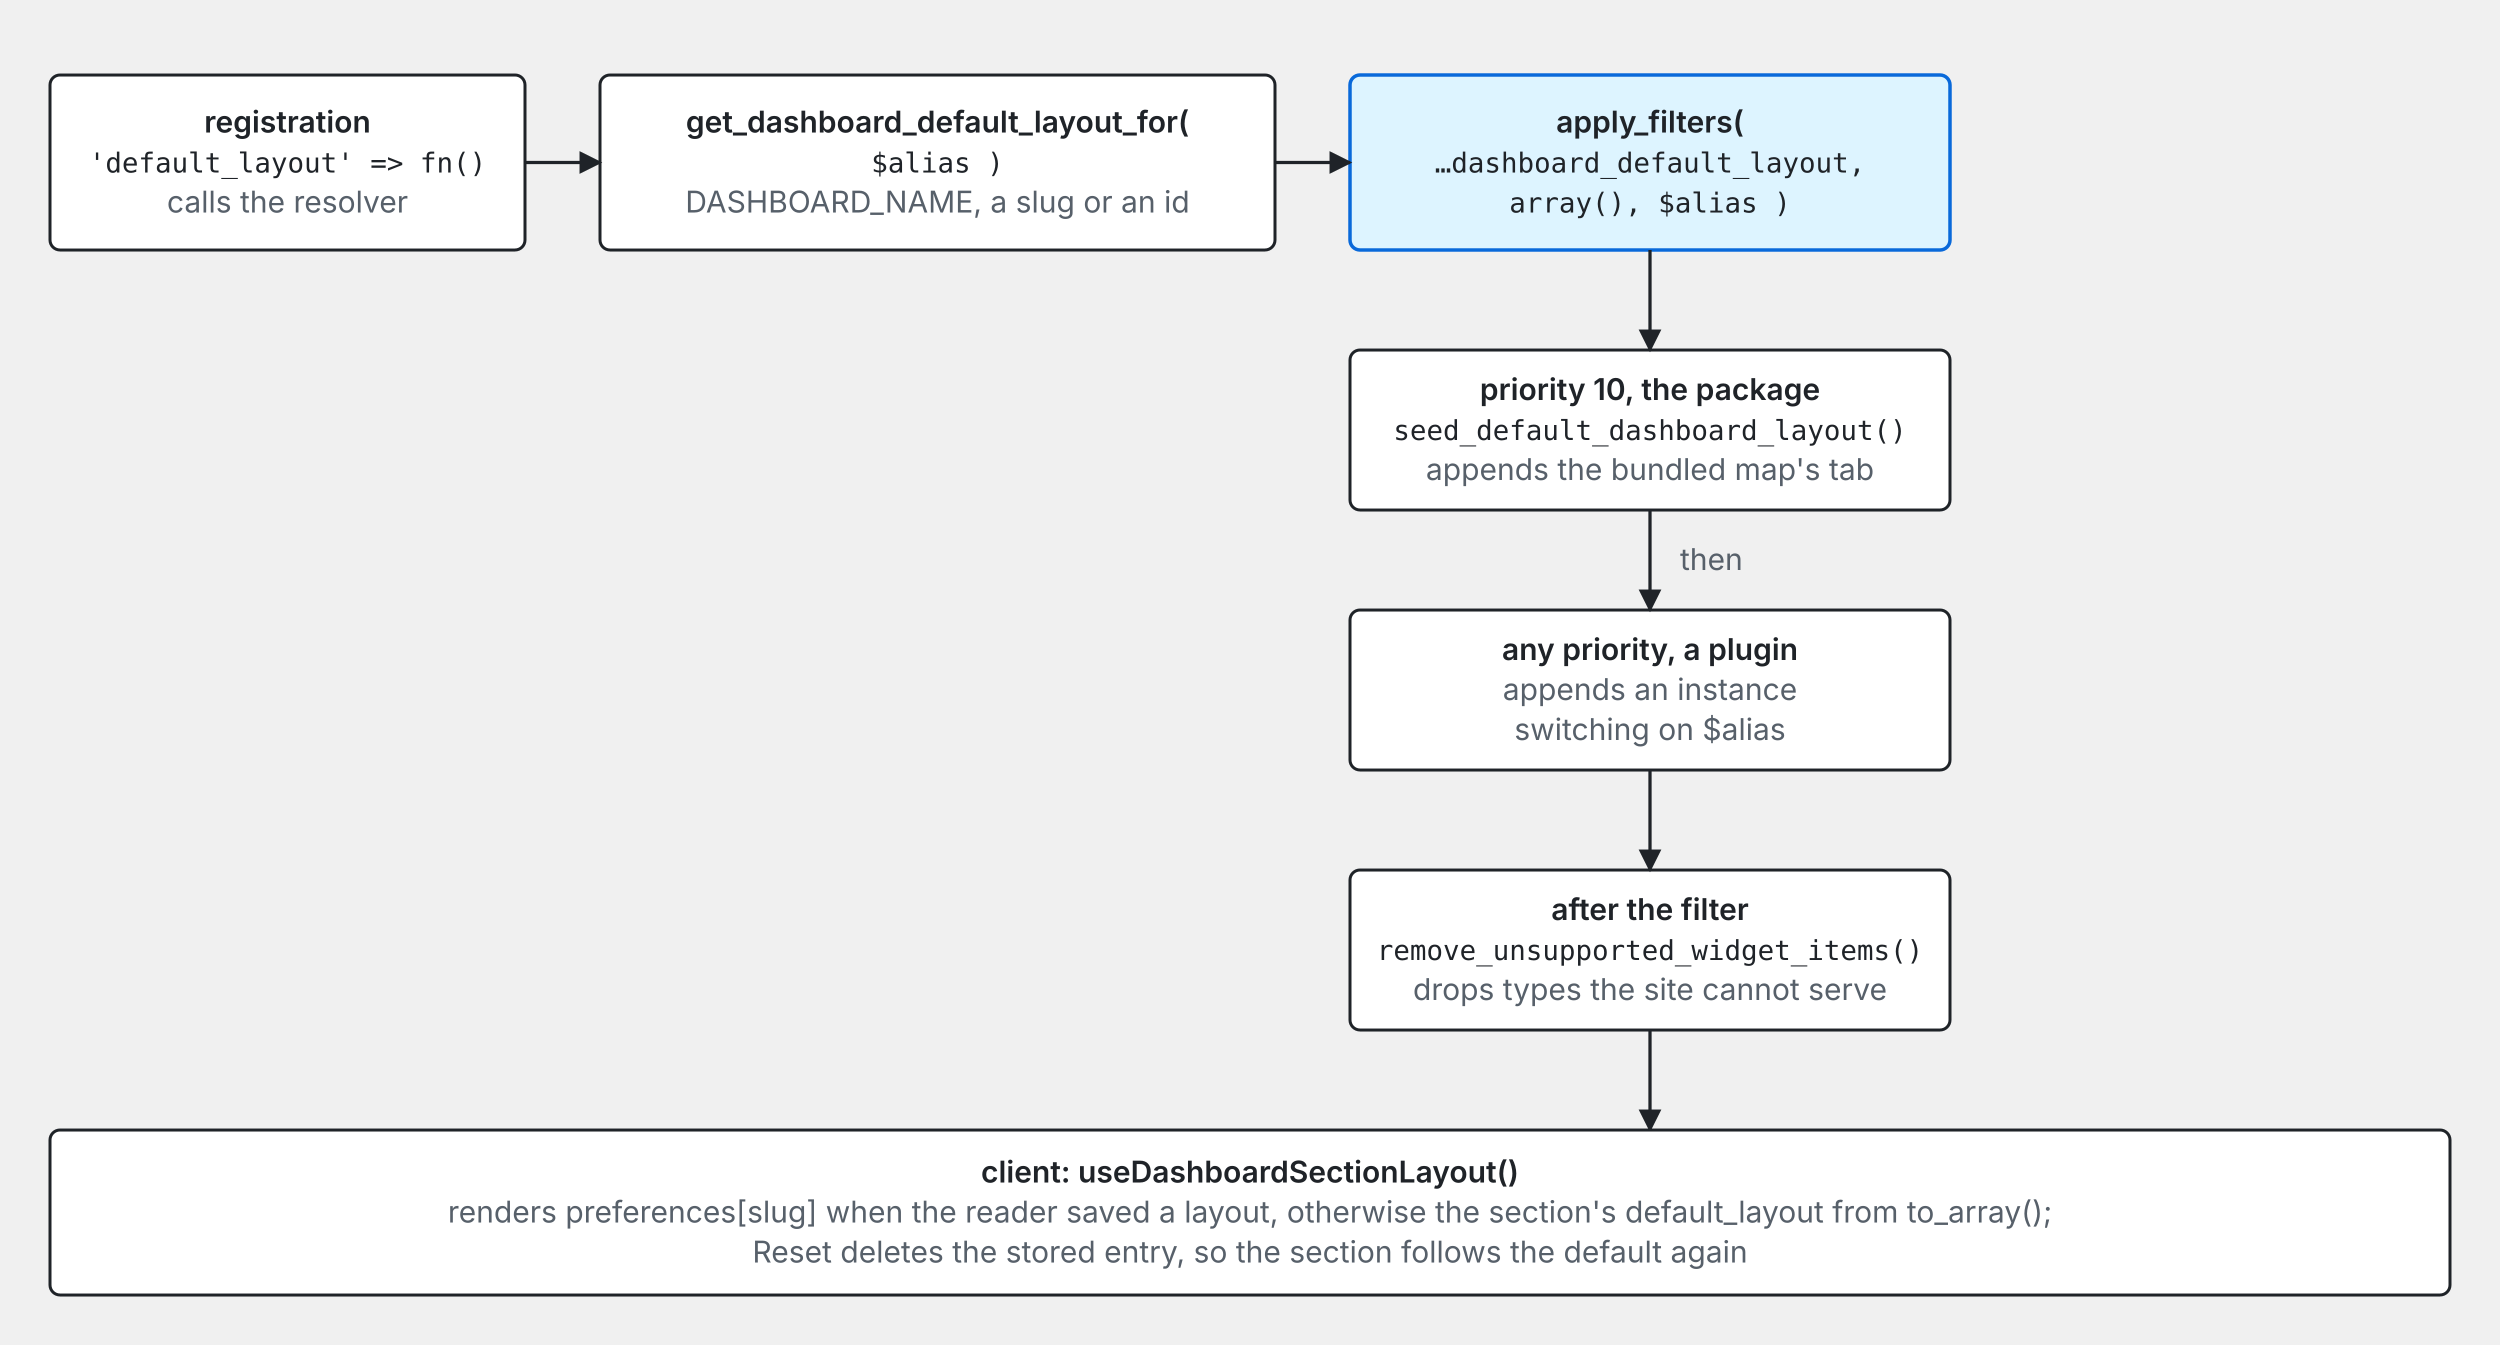
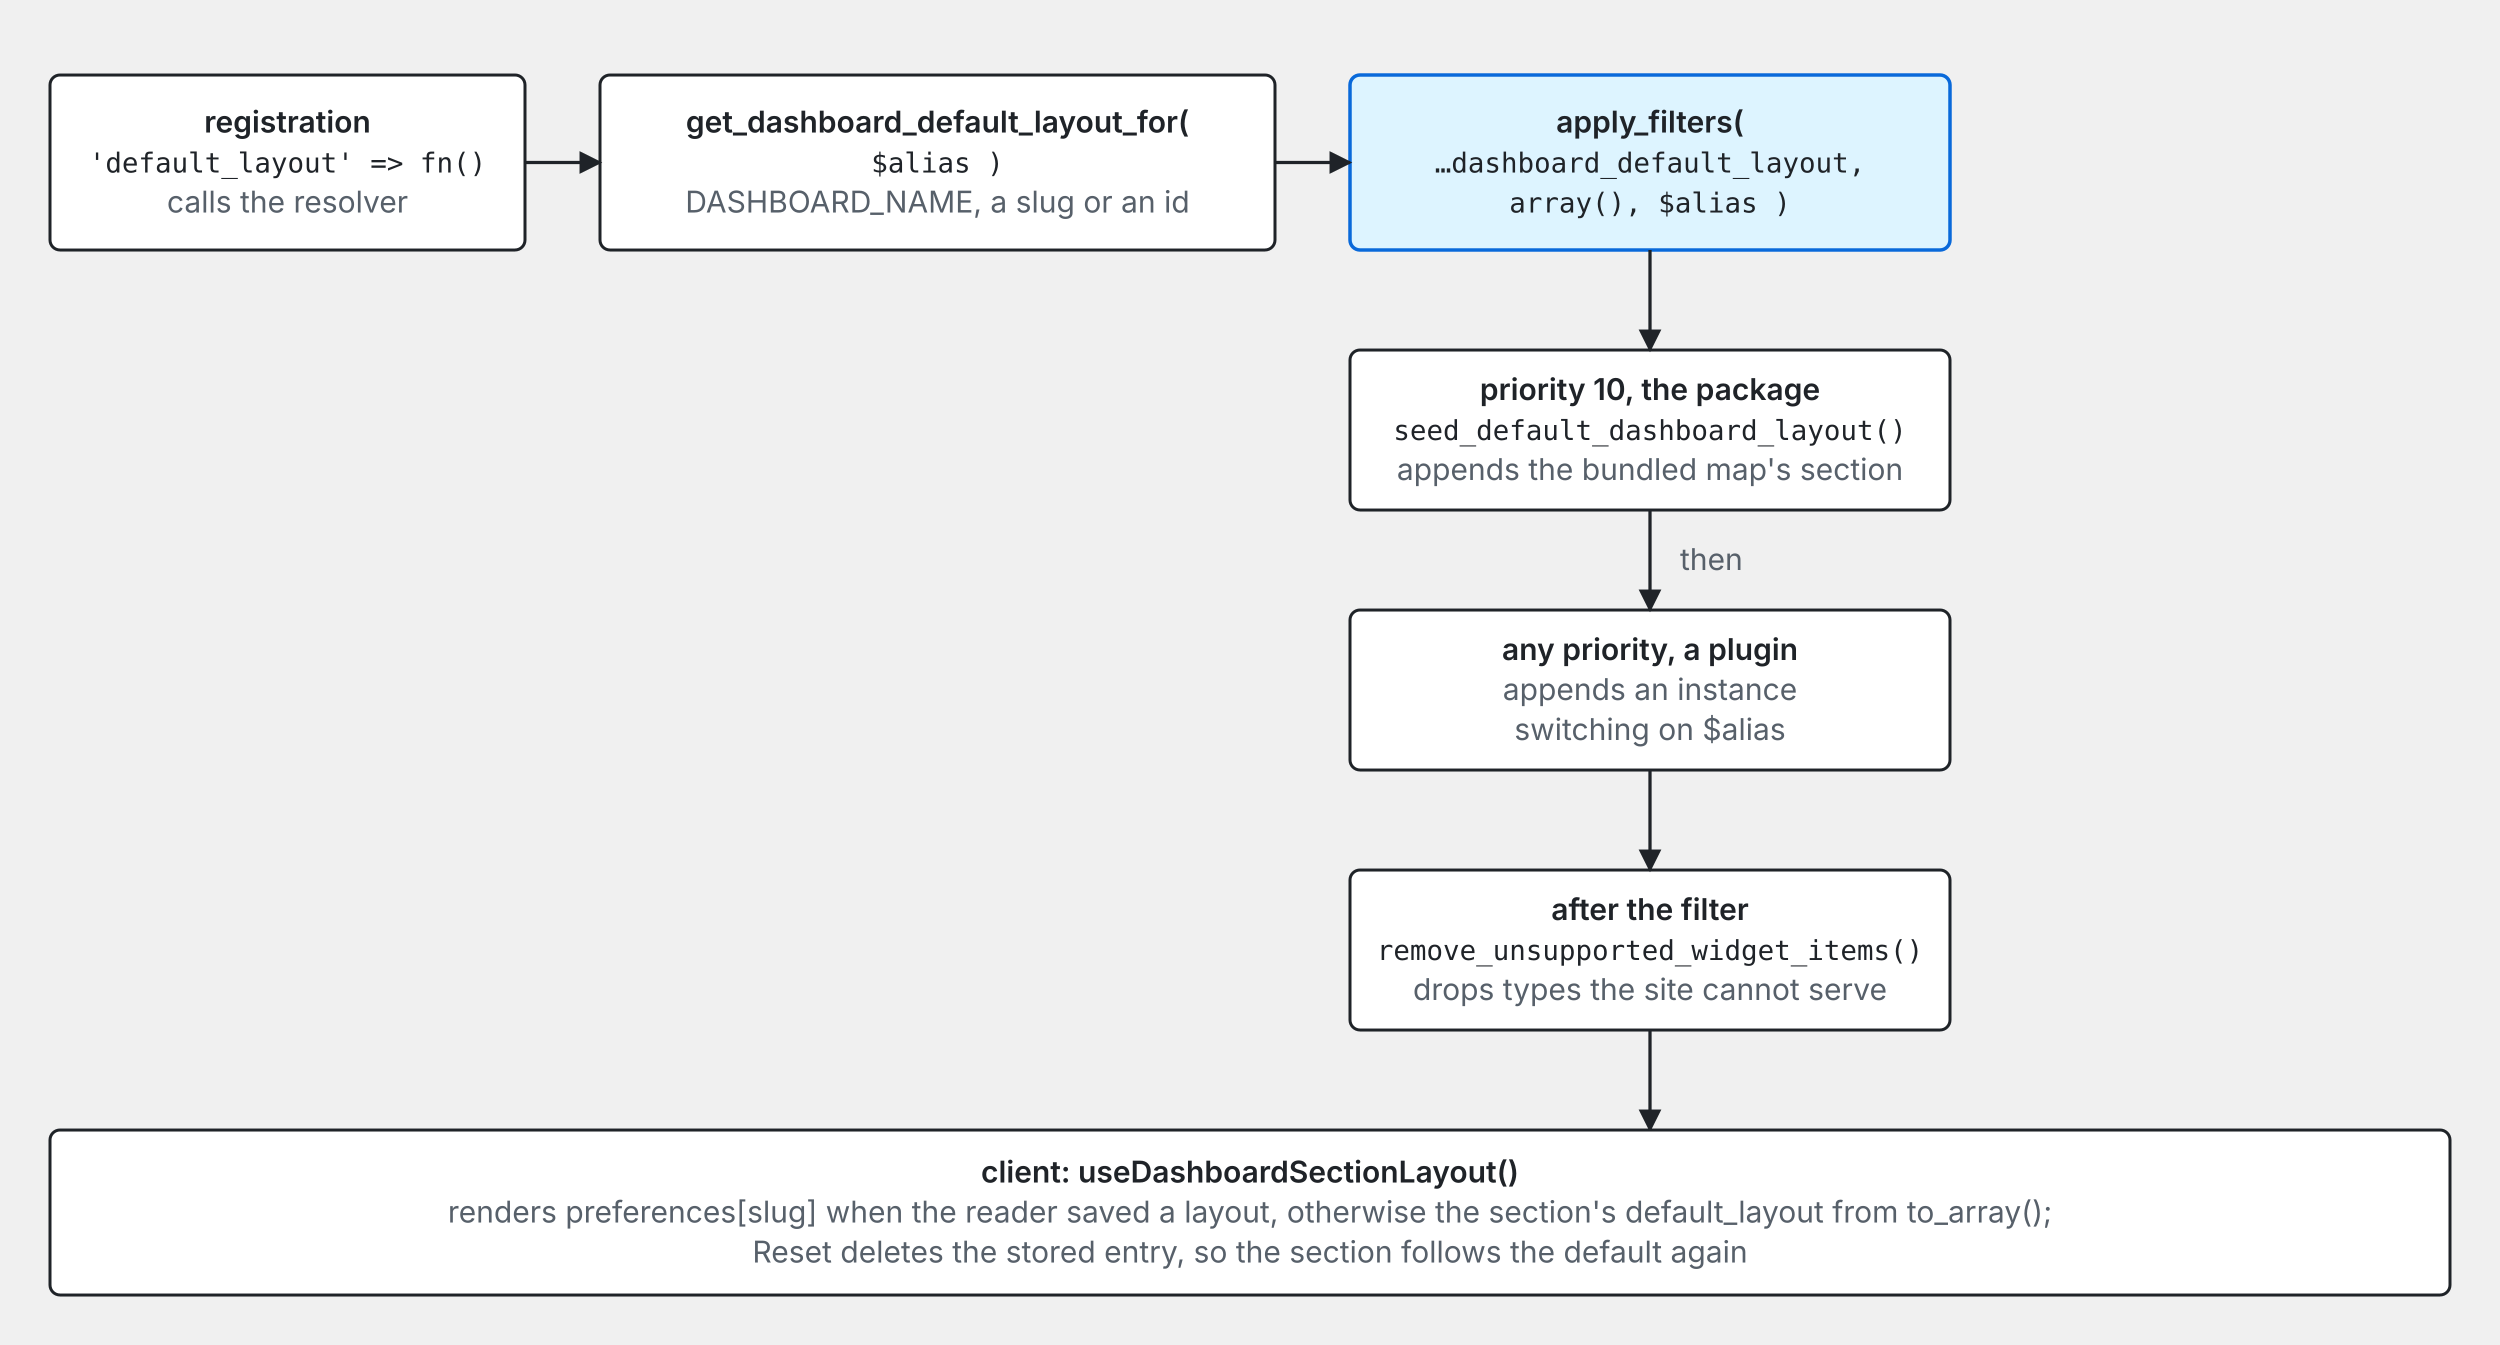
- <svg xmlns="http://www.w3.org/2000/svg" viewBox="0 0 1000 538" width="1000" height="538" role="img" aria-label="A section registration calls get_dashboard_default_layout_for() with its id; the filter starts from an empty array, the package seeds the bundled layout of the resolved tab at priority 10, a plugin appends instances, and unsupported widget types are dropped after the filter before the layout reaches the client.">
+ <svg xmlns="http://www.w3.org/2000/svg" viewBox="0 0 1000 538" width="1000" height="538" role="img" aria-label="A section registration calls get_dashboard_default_layout_for() with its id; the filter starts from an empty array, the package seeds the bundled layout of the resolved section at priority 10, a plugin appends instances, and unsupported widget types are dropped after the filter before the layout reaches the client.">
  <style>
    text { font: 12px ui-sans-serif, system-ui, -apple-system, "Segoe UI", sans-serif; fill: #1f2328; }
    .mono { font-family: ui-monospace, SFMono-Regular, Menlo, monospace; font-size: 11px; }
    .title { font-weight: 600; }
    .muted { fill: #57606a; }
    .box { fill: #ffffff; stroke: #1f2328; stroke-width: 1.2; }
    .box-accent { fill: #ddf4ff; stroke: #0969da; stroke-width: 1.4; }
    .box-muted { fill: #f6f8fa; stroke: #8c959f; stroke-width: 1.2; stroke-dasharray: 4 3; }
    .lane { fill: #f6f8fa; stroke: #d0d7de; stroke-width: 1; }
    .edge { stroke: #1f2328; stroke-width: 1.3; fill: none; }
    .edge-dashed { stroke-dasharray: 5 4; }
    .arrowhead { fill: #1f2328; }
    @media (prefers-color-scheme: dark) {
      text { fill: #e6edf3; }
      .muted { fill: #8b949e; }
      .box { fill: #0d1117; stroke: #e6edf3; }
      .box-accent { fill: #0c2d6b; stroke: #58a6ff; }
      .box-muted { fill: #161b22; stroke: #6e7681; }
      .lane { fill: #161b22; stroke: #30363d; }
      .edge { stroke: #e6edf3; }
      .arrowhead { fill: #e6edf3; }
    }
  </style>
  <defs>
    <marker id="arrow" viewBox="0 0 10 10" refX="9" refY="5" markerWidth="7" markerHeight="7" orient="auto-start-reverse">
      <path class="arrowhead" d="M 0 0 L 10 5 L 0 10 z" />
    </marker>
  </defs>
  <rect class="box" x="20" y="30" width="190" height="70" rx="4" />
  <text class="title" x="115" y="53" text-anchor="middle">registration</text>
  <text class="mono" x="115" y="69" text-anchor="middle">'default_layout' =&gt; fn()</text>
  <text class="muted" x="115" y="85" text-anchor="middle">calls the resolver</text>
  <rect class="box" x="240" y="30" width="270" height="70" rx="4" />
  <text class="title" x="375" y="53" text-anchor="middle">get_dashboard_default_layout_for(</text>
  <text class="mono" x="375" y="69" text-anchor="middle">$alias )</text>
  <text class="muted" x="375" y="85" text-anchor="middle">DASHBOARD_NAME, a slug or an id</text>
  <rect class="box-accent" x="540" y="30" width="240" height="70" rx="4" />
  <text class="title" x="660" y="53" text-anchor="middle">apply_filters(</text>
  <text class="mono" x="660" y="69" text-anchor="middle">…dashboard_default_layout,</text>
  <text class="mono" x="660" y="85" text-anchor="middle">array(), $alias )</text>
  <polyline class="edge" points="210,65 240,65" marker-end="url(#arrow)" />
  <polyline class="edge" points="510,65 540,65" marker-end="url(#arrow)" />
  <rect class="box" x="540" y="140" width="240" height="64" rx="4" />
  <text class="title" x="660" y="160" text-anchor="middle">priority 10, the package</text>
  <text class="mono" x="660" y="176" text-anchor="middle">seed_default_dashboard_layout()</text>
-   <text class="muted" x="660" y="192" text-anchor="middle">appends the bundled map's tab</text>
+   <text class="muted" x="660" y="192" text-anchor="middle">appends the bundled map's section</text>
  <polyline class="edge" points="660.0,100 660.0,140" marker-end="url(#arrow)" />
  <rect class="box" x="540" y="244" width="240" height="64" rx="4" />
  <text class="title" x="660" y="264" text-anchor="middle">any priority, a plugin</text>
  <text class="muted" x="660" y="280" text-anchor="middle">appends an instance</text>
  <text class="muted" x="660" y="296" text-anchor="middle">switching on $alias</text>
  <polyline class="edge" points="660.0,204 660.0,244" marker-end="url(#arrow)" />
  <text class="muted" x="672.0" y="228" text-anchor="start">then</text>
  <rect class="box" x="540" y="348" width="240" height="64" rx="4" />
  <text class="title" x="660" y="368" text-anchor="middle">after the filter</text>
  <text class="mono" x="660" y="384" text-anchor="middle">remove_unsupported_widget_items()</text>
  <text class="muted" x="660" y="400" text-anchor="middle">drops types the site cannot serve</text>
  <polyline class="edge" points="660.0,308 660.0,348" marker-end="url(#arrow)" />
  <polyline class="edge" points="660.0,412 660.0,452" marker-end="url(#arrow)" />
  <rect class="box" x="20" y="452" width="960" height="66" rx="4" />
  <text class="title" x="500" y="473" text-anchor="middle">client: useDashboardSectionLayout()</text>
  <text class="muted" x="500" y="489" text-anchor="middle">renders preferences[slug] when the reader saved a layout, otherwise the section's default_layout from to_array();</text>
  <text class="muted" x="500" y="505" text-anchor="middle">Reset deletes the stored entry, so the section follows the default again</text>
</svg>
